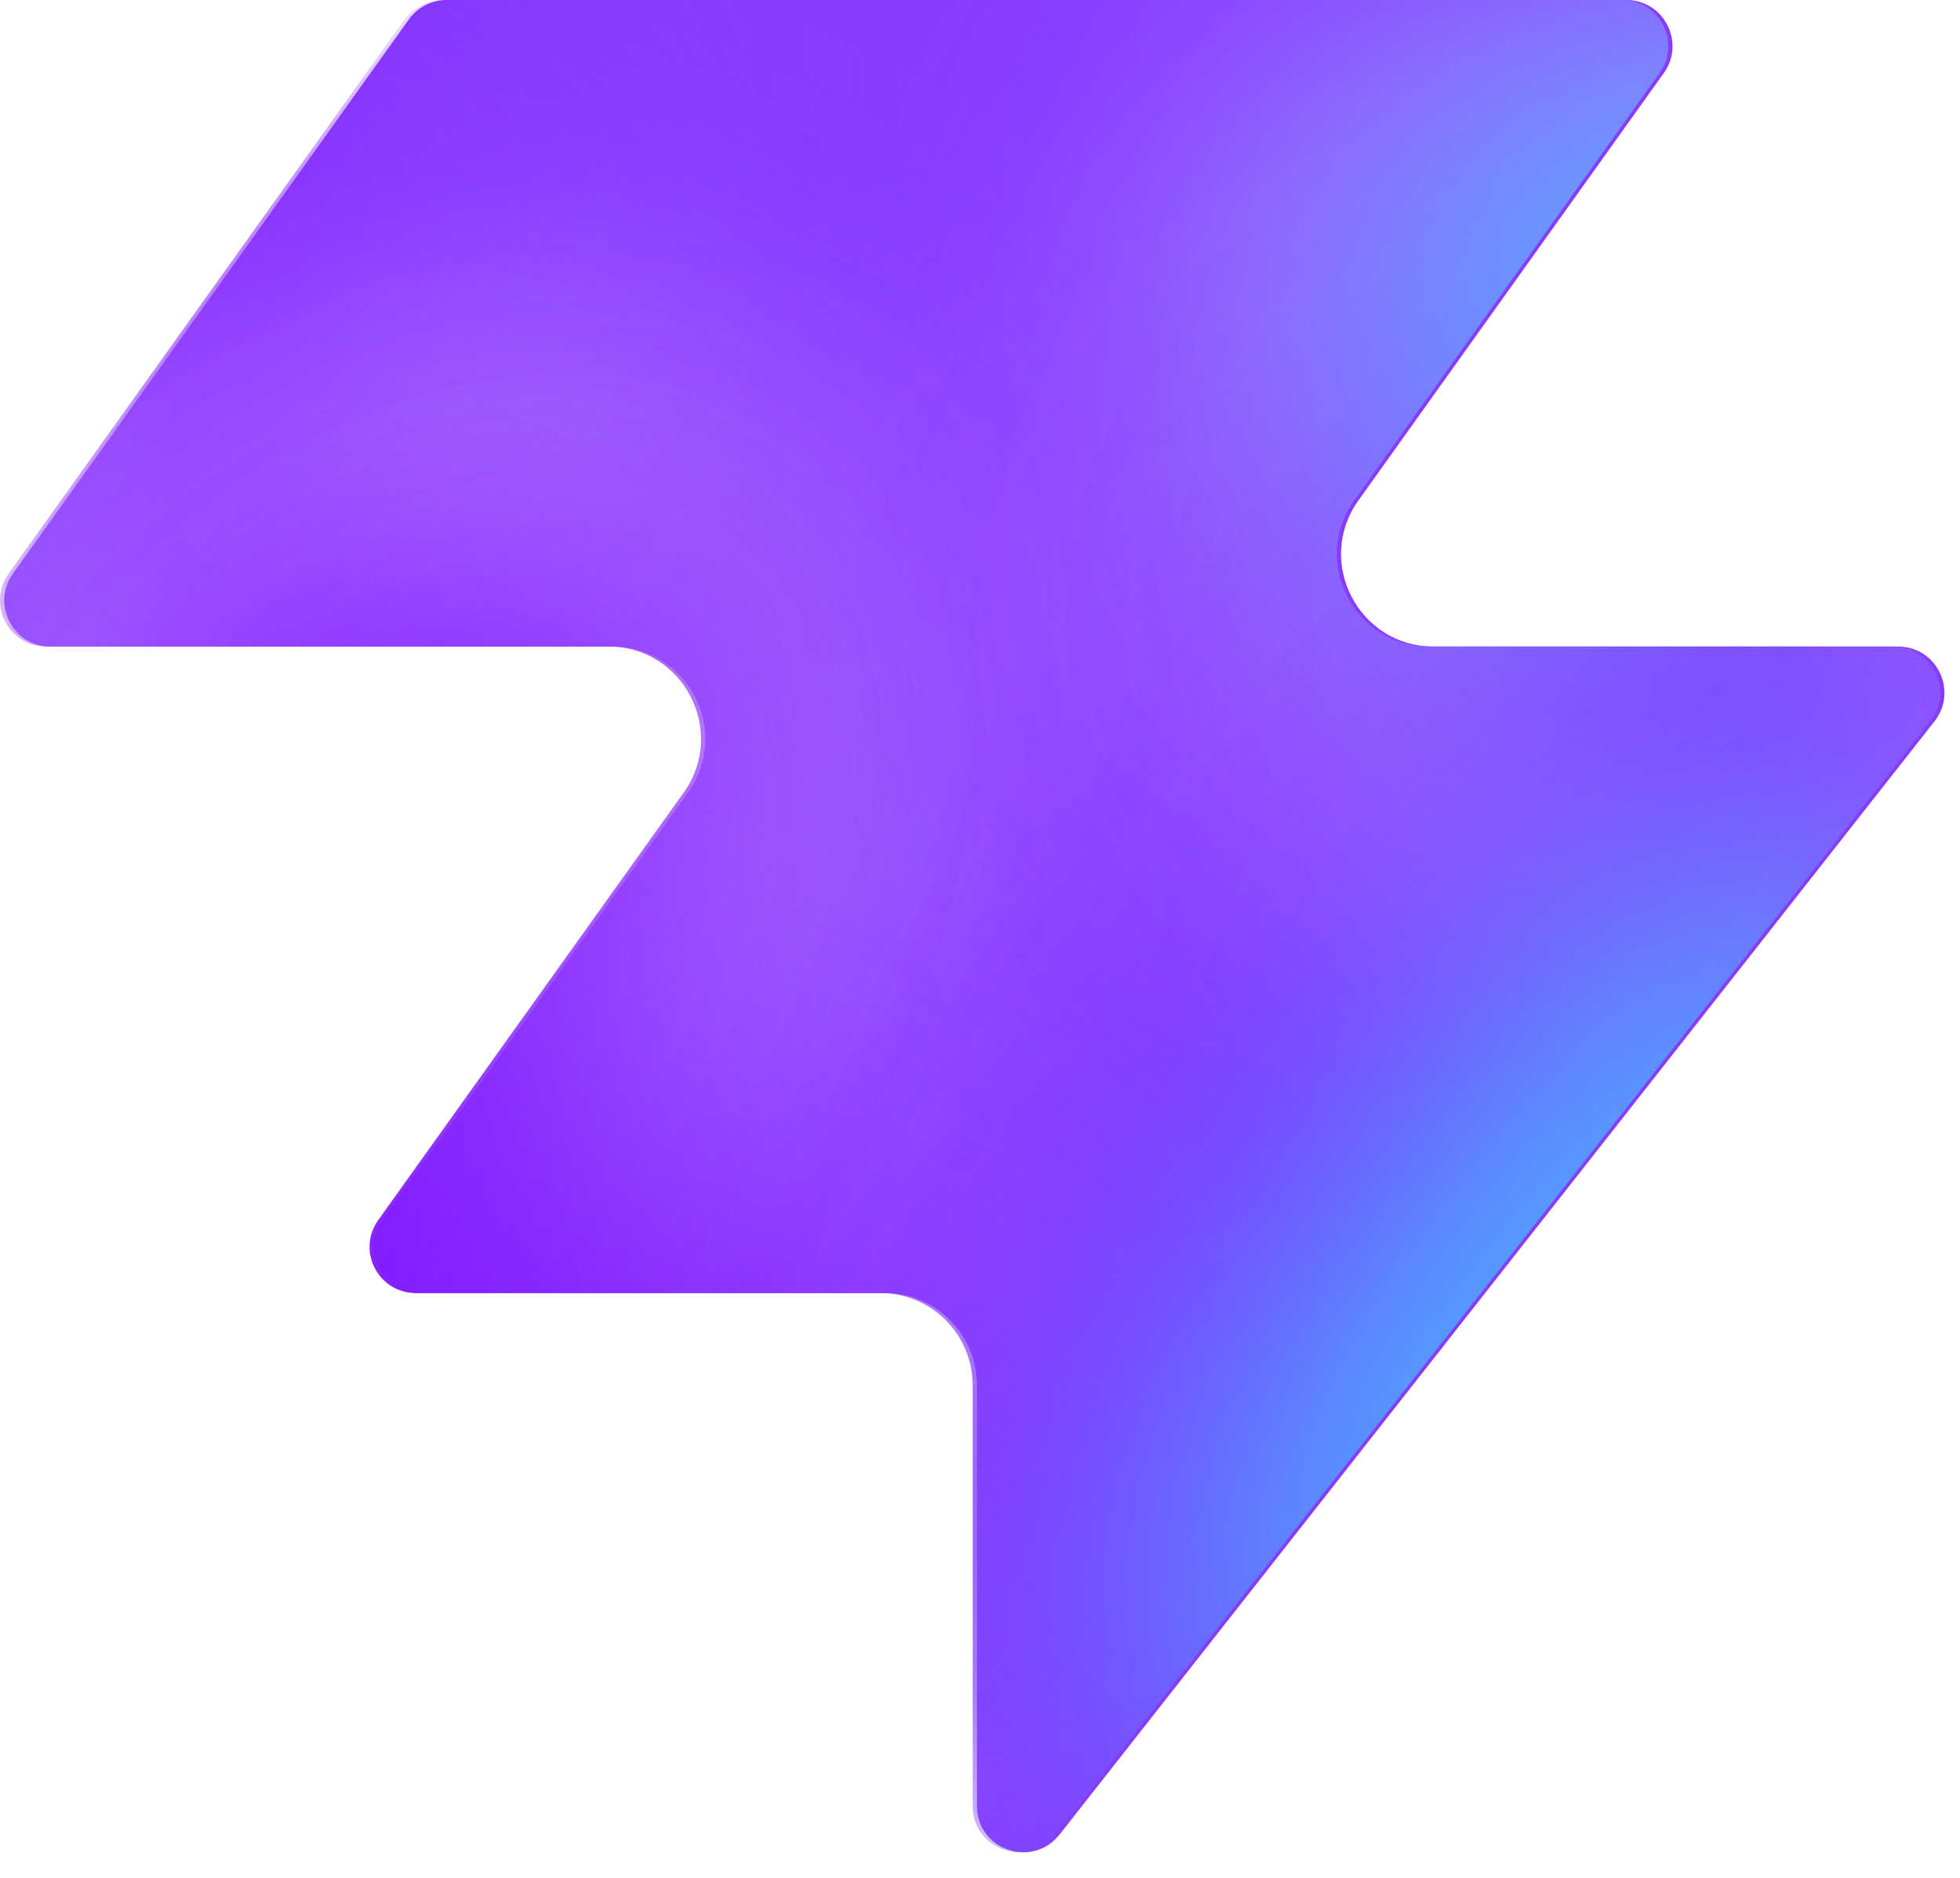
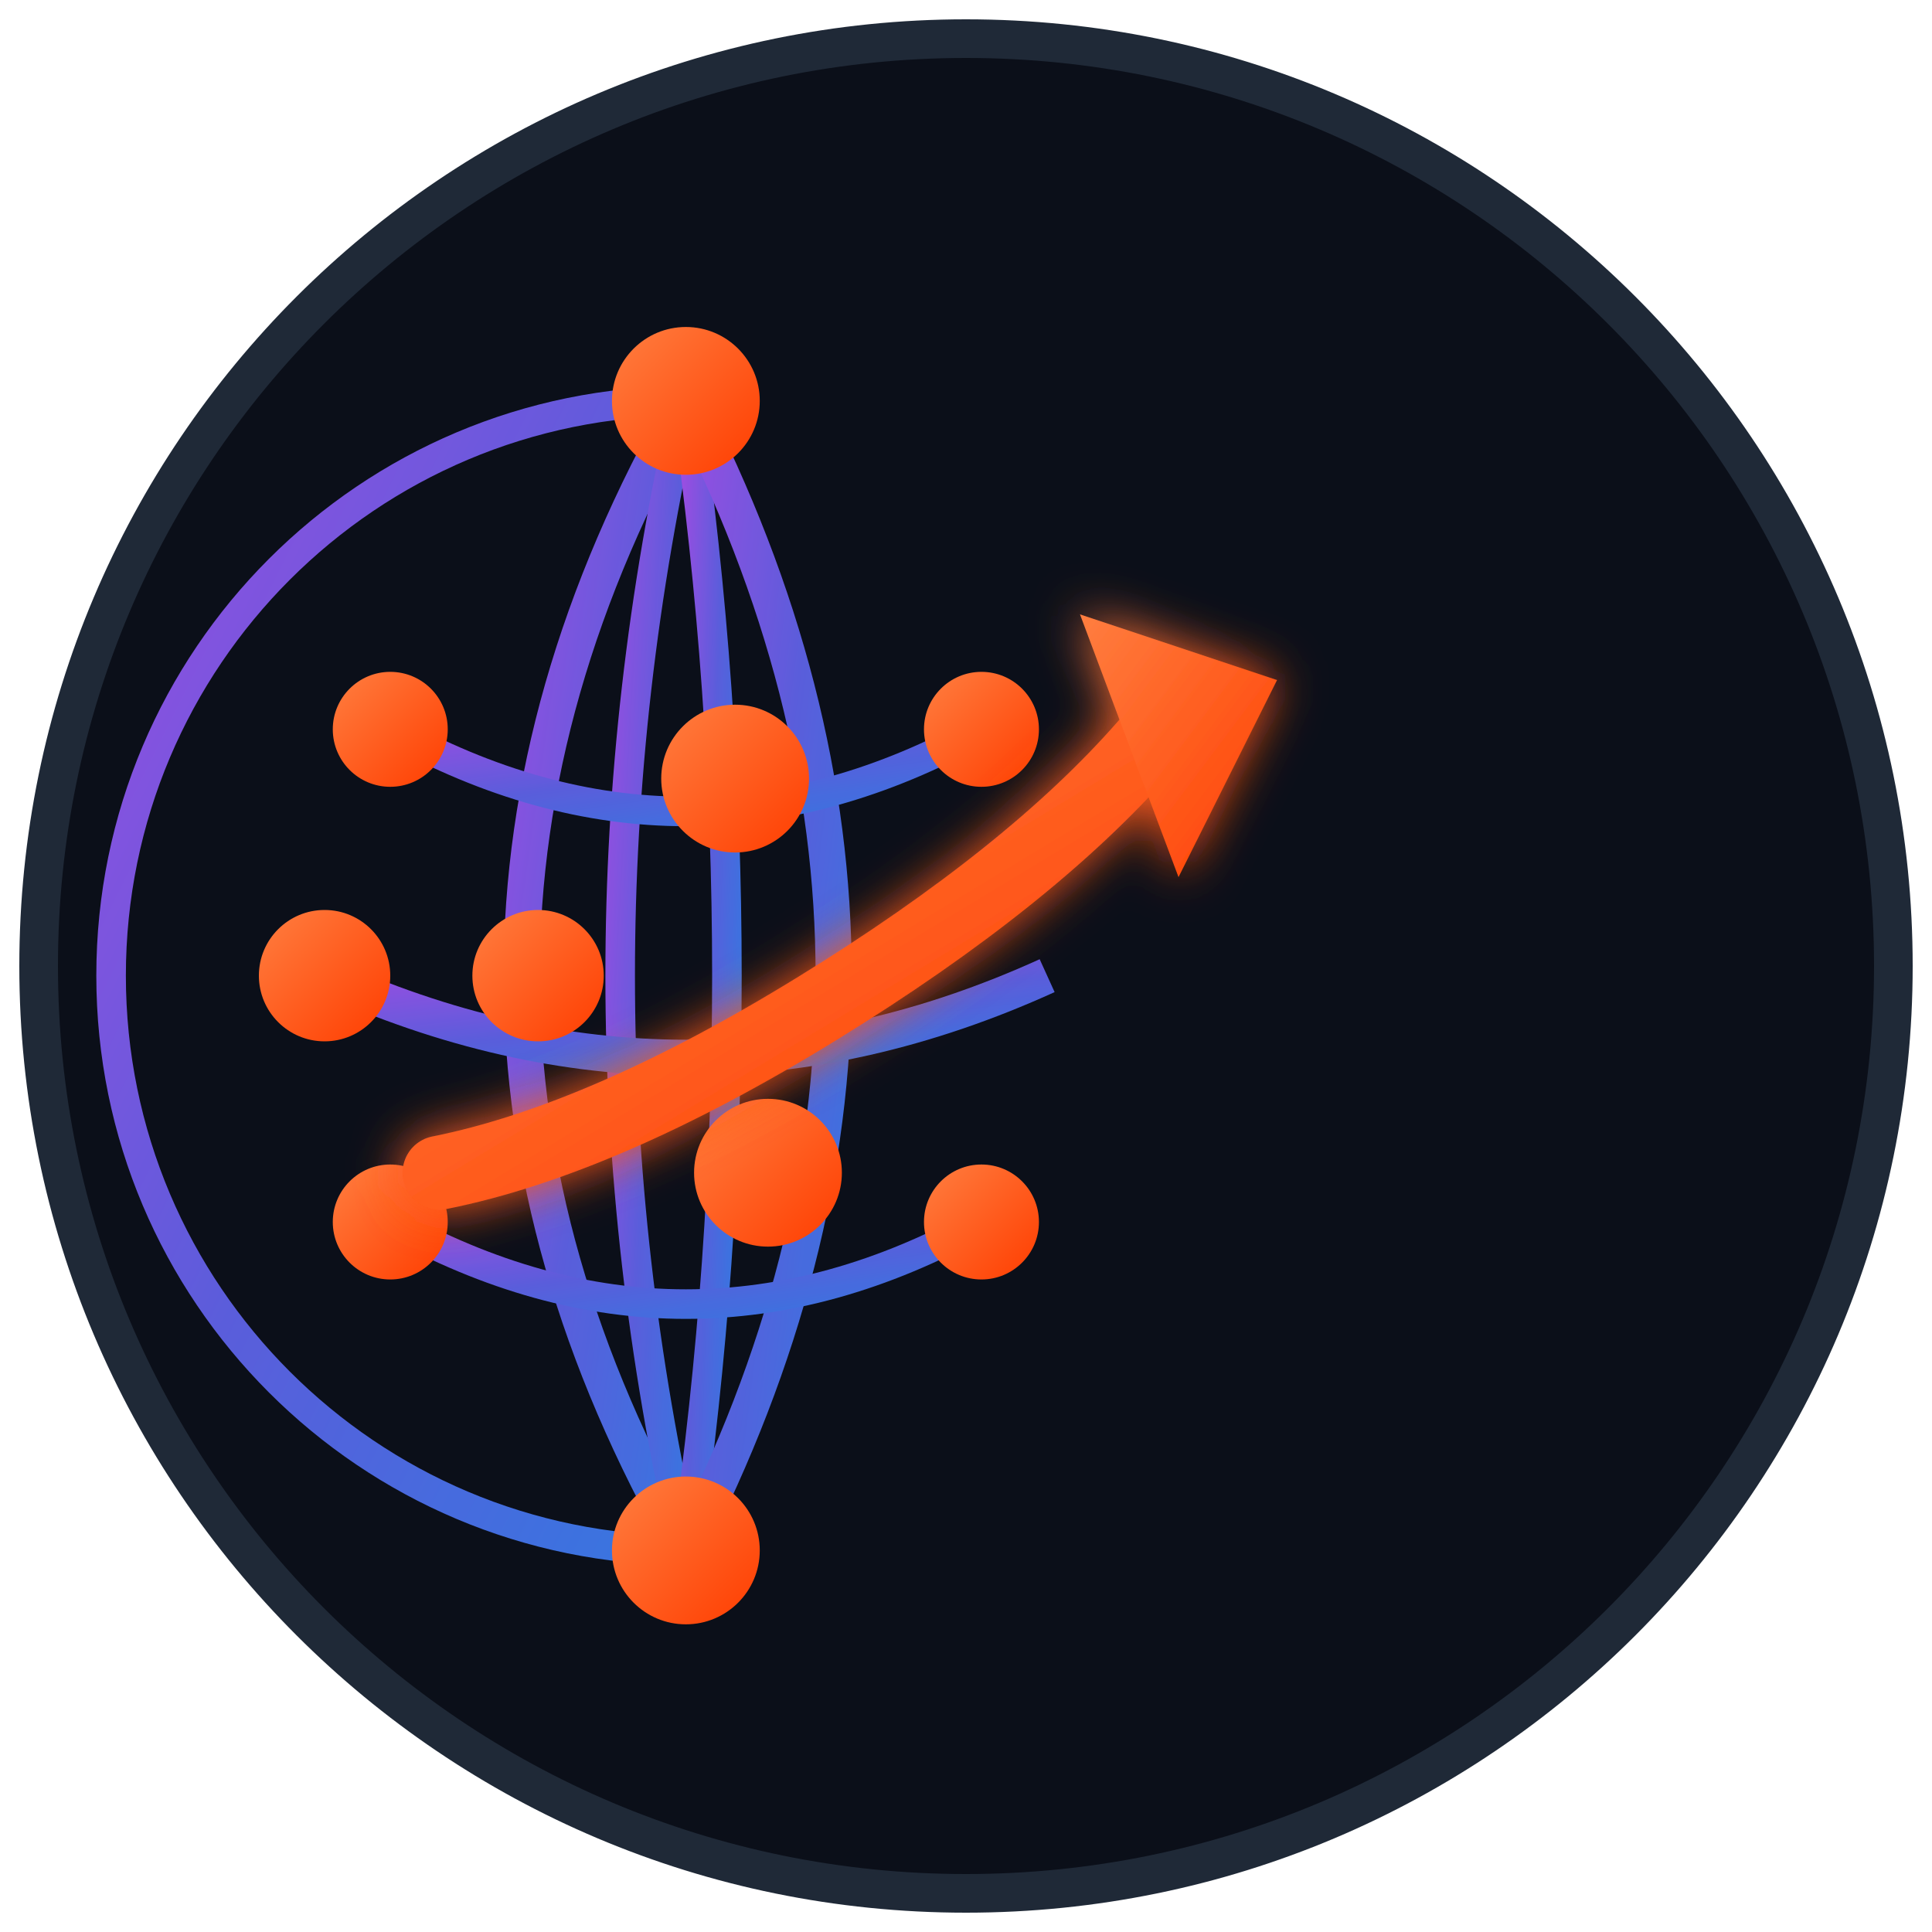
- <svg xmlns="http://www.w3.org/2000/svg" width="48" height="46" fill="none" viewBox="0 0 48 46">
-   <path fill="#863bff" d="M25.946 44.938c-.664.845-2.021.375-2.021-.698V33.937a2.26 2.26 0 0 0-2.262-2.262H10.287c-.92 0-1.456-1.04-.92-1.788l7.48-10.471c1.07-1.497 0-3.578-1.842-3.578H1.237c-.92 0-1.456-1.04-.92-1.788L10.013.474c.214-.297.556-.474.92-.474h28.894c.92 0 1.456 1.04.92 1.788l-7.48 10.471c-1.07 1.498 0 3.579 1.842 3.579h11.377c.943 0 1.473 1.088.89 1.83L25.947 44.94z" style="fill:#863bff;fill:color(display-p3 .525 .23 1);fill-opacity:1" />
-   <mask id="a" width="48" height="46" x="0" y="0" maskUnits="userSpaceOnUse" style="mask-type:alpha">
-     <path fill="#000" d="M25.842 44.938c-.664.844-2.021.375-2.021-.698V33.937a2.26 2.26 0 0 0-2.262-2.262H10.183c-.92 0-1.456-1.04-.92-1.788l7.48-10.471c1.07-1.498 0-3.579-1.842-3.579H1.133c-.92 0-1.456-1.04-.92-1.787L9.91.473c.214-.297.556-.474.92-.474h28.894c.92 0 1.456 1.04.92 1.788l-7.48 10.471c-1.07 1.498 0 3.578 1.842 3.578h11.377c.943 0 1.473 1.088.89 1.832L25.843 44.94z" style="fill:#000;fill-opacity:1" />
-   </mask>
-   <g mask="url(#a)">
-     <g filter="url(#b)">
-       <ellipse cx="5.508" cy="14.704" fill="#ede6ff" rx="5.508" ry="14.704" style="fill:#ede6ff;fill:color(display-p3 .927 .903 1);fill-opacity:1" transform="matrix(.00324 1 1 -.00324 -4.47 31.516)" />
+ <svg xmlns="http://www.w3.org/2000/svg" viewBox="0 0 100 100" width="100%" height="100%">
+   <defs>
+     <linearGradient id="purpleGrad" x1="0%" y1="0%" x2="100%" y2="100%">
+       <stop offset="0%" stop-color="#a855f7" />
+       <stop offset="50%" stop-color="#6366f1" />
+       <stop offset="100%" stop-color="#3b82f6" />
+     </linearGradient>
+     <linearGradient id="orangeGrad" x1="0%" y1="0%" x2="100%" y2="100%">
+       <stop offset="0%" stop-color="#ff7e40" />
+       <stop offset="100%" stop-color="#ff3d00" />
+     </linearGradient>
+     <filter id="glow" x="-25%" y="-25%" width="150%" height="150%">
+       <feGaussianBlur stdDeviation="1.5" result="blur" />
+       <feComposite in="SourceGraphic" in2="blur" operator="over" />
+     </filter>
+   </defs>
+   <circle cx="50" cy="50" r="48" fill="#0b0f19" stroke="#1f2937" stroke-width="2" />
+   <g transform="translate(10, 8) scale(0.85)">
+     <g stroke="url(#purpleGrad)" stroke-width="1.8" fill="none" opacity="0.9">
+       <path d="M 30 15 A 35 35 0 0 0 30 85" />
+       <path d="M 30 15 Q 10 50 30 85" stroke-width="2.2" />
+       <path d="M 30 15 Q 22 50 30 85" />
+       <path d="M 30 15 Q 35 50 30 85" />
+       <path d="M 30 15 Q 48 50 30 85" stroke-width="2.2" />
+       <path d="M 12 35 Q 30 45 48 35" />
+       <path d="M 8 50 Q 30 60 52 50" stroke-width="2.2" />
+       <path d="M 12 65 Q 30 75 48 65" />
    </g>
-     <g filter="url(#c)">
-       <ellipse cx="10.399" cy="29.851" fill="#ede6ff" rx="10.399" ry="29.851" style="fill:#ede6ff;fill:color(display-p3 .927 .903 1);fill-opacity:1" transform="matrix(.00324 1 1 -.00324 -39.328 7.883)" />
+     <g fill="url(#orangeGrad)">
+       <circle cx="30" cy="15" r="4.5" />
+       <circle cx="30" cy="85" r="4.5" />
+       <circle cx="12" cy="35" r="3.5" />
+       <circle cx="48" cy="35" r="3.5" />
+       <circle cx="8" cy="50" r="4" />
+       <circle cx="21" cy="50" r="4" />
+       <circle cx="12" cy="65" r="3.5" />
+       <circle cx="48" cy="65" r="3.5" />
+       <circle cx="33" cy="38" r="4.5" />
+       <circle cx="35" cy="62" r="4.5" />
    </g>
-     <g filter="url(#d)">
-       <ellipse cx="5.508" cy="30.487" fill="#7e14ff" rx="5.508" ry="30.487" style="fill:#7e14ff;fill:color(display-p3 .492 .077 1);fill-opacity:1" transform="rotate(89.814 -25.913 -14.639)scale(1 -1)" />
-     </g>
-     <g filter="url(#e)">
-       <ellipse cx="5.508" cy="30.599" fill="#7e14ff" rx="5.508" ry="30.599" style="fill:#7e14ff;fill:color(display-p3 .492 .077 1);fill-opacity:1" transform="rotate(89.814 -32.644 -3.334)scale(1 -1)" />
-     </g>
-     <g filter="url(#f)">
-       <ellipse cx="5.508" cy="30.599" fill="#7e14ff" rx="5.508" ry="30.599" style="fill:#7e14ff;fill:color(display-p3 .492 .077 1);fill-opacity:1" transform="matrix(.00324 1 1 -.00324 -34.34 30.47)" />
-     </g>
-     <g filter="url(#g)">
-       <ellipse cx="14.072" cy="22.078" fill="#ede6ff" rx="14.072" ry="22.078" style="fill:#ede6ff;fill:color(display-p3 .927 .903 1);fill-opacity:1" transform="rotate(93.35 24.506 48.493)scale(-1 1)" />
-     </g>
-     <g filter="url(#h)">
-       <ellipse cx="3.47" cy="21.501" fill="#7e14ff" rx="3.47" ry="21.501" style="fill:#7e14ff;fill:color(display-p3 .492 .077 1);fill-opacity:1" transform="rotate(89.009 28.708 47.59)scale(-1 1)" />
-     </g>
-     <g filter="url(#i)">
-       <ellipse cx="3.47" cy="21.501" fill="#7e14ff" rx="3.47" ry="21.501" style="fill:#7e14ff;fill:color(display-p3 .492 .077 1);fill-opacity:1" transform="rotate(89.009 28.708 47.59)scale(-1 1)" />
-     </g>
-     <g filter="url(#j)">
-       <ellipse cx=".387" cy="8.972" fill="#7e14ff" rx="4.407" ry="29.108" style="fill:#7e14ff;fill:color(display-p3 .492 .077 1);fill-opacity:1" transform="rotate(39.51 .387 8.972)" />
-     </g>
-     <g filter="url(#k)">
-       <ellipse cx="47.523" cy="-6.092" fill="#7e14ff" rx="4.407" ry="29.108" style="fill:#7e14ff;fill:color(display-p3 .492 .077 1);fill-opacity:1" transform="rotate(37.892 47.523 -6.092)" />
-     </g>
-     <g filter="url(#l)">
-       <ellipse cx="41.412" cy="6.333" fill="#47bfff" rx="5.971" ry="9.665" style="fill:#47bfff;fill:color(display-p3 .28 .748 1);fill-opacity:1" transform="rotate(37.892 41.412 6.333)" />
-     </g>
-     <g filter="url(#m)">
-       <ellipse cx="-1.879" cy="38.332" fill="#7e14ff" rx="4.407" ry="29.108" style="fill:#7e14ff;fill:color(display-p3 .492 .077 1);fill-opacity:1" transform="rotate(37.892 -1.88 38.332)" />
-     </g>
-     <g filter="url(#n)">
-       <ellipse cx="-1.879" cy="38.332" fill="#7e14ff" rx="4.407" ry="29.108" style="fill:#7e14ff;fill:color(display-p3 .492 .077 1);fill-opacity:1" transform="rotate(37.892 -1.88 38.332)" />
-     </g>
-     <g filter="url(#o)">
-       <ellipse cx="35.651" cy="29.907" fill="#7e14ff" rx="4.407" ry="29.108" style="fill:#7e14ff;fill:color(display-p3 .492 .077 1);fill-opacity:1" transform="rotate(37.892 35.651 29.907)" />
-     </g>
-     <g filter="url(#p)">
-       <ellipse cx="38.418" cy="32.4" fill="#47bfff" rx="5.971" ry="15.297" style="fill:#47bfff;fill:color(display-p3 .28 .748 1);fill-opacity:1" transform="rotate(37.892 38.418 32.4)" />
+     <g filter="url(#glow)">
+       <path d="M 15 62 Q 25 60 38 52 T 58 36" fill="none" stroke="url(#orangeGrad)" stroke-width="4.5" stroke-linecap="round" />
+       <path d="M 54 28 L 66 32 L 60 44 Z" fill="url(#orangeGrad)" />
    </g>
  </g>
-   <defs>
-     <filter id="b" width="60.045" height="41.654" x="-19.77" y="16.149" color-interpolation-filters="sRGB" filterUnits="userSpaceOnUse">
-       <feFlood flood-opacity="0" result="BackgroundImageFix" />
-       <feBlend in="SourceGraphic" in2="BackgroundImageFix" result="shape" />
-       <feGaussianBlur result="effect1_foregroundBlur_2002_17158" stdDeviation="7.659" />
-     </filter>
-     <filter id="c" width="90.34" height="51.437" x="-54.613" y="-7.533" color-interpolation-filters="sRGB" filterUnits="userSpaceOnUse">
-       <feFlood flood-opacity="0" result="BackgroundImageFix" />
-       <feBlend in="SourceGraphic" in2="BackgroundImageFix" result="shape" />
-       <feGaussianBlur result="effect1_foregroundBlur_2002_17158" stdDeviation="7.659" />
-     </filter>
-     <filter id="d" width="79.355" height="29.4" x="-49.64" y="2.03" color-interpolation-filters="sRGB" filterUnits="userSpaceOnUse">
-       <feFlood flood-opacity="0" result="BackgroundImageFix" />
-       <feBlend in="SourceGraphic" in2="BackgroundImageFix" result="shape" />
-       <feGaussianBlur result="effect1_foregroundBlur_2002_17158" stdDeviation="4.596" />
-     </filter>
-     <filter id="e" width="79.579" height="29.4" x="-45.045" y="20.029" color-interpolation-filters="sRGB" filterUnits="userSpaceOnUse">
-       <feFlood flood-opacity="0" result="BackgroundImageFix" />
-       <feBlend in="SourceGraphic" in2="BackgroundImageFix" result="shape" />
-       <feGaussianBlur result="effect1_foregroundBlur_2002_17158" stdDeviation="4.596" />
-     </filter>
-     <filter id="f" width="79.579" height="29.4" x="-43.513" y="21.178" color-interpolation-filters="sRGB" filterUnits="userSpaceOnUse">
-       <feFlood flood-opacity="0" result="BackgroundImageFix" />
-       <feBlend in="SourceGraphic" in2="BackgroundImageFix" result="shape" />
-       <feGaussianBlur result="effect1_foregroundBlur_2002_17158" stdDeviation="4.596" />
-     </filter>
-     <filter id="g" width="74.749" height="58.852" x="15.756" y="-17.901" color-interpolation-filters="sRGB" filterUnits="userSpaceOnUse">
-       <feFlood flood-opacity="0" result="BackgroundImageFix" />
-       <feBlend in="SourceGraphic" in2="BackgroundImageFix" result="shape" />
-       <feGaussianBlur result="effect1_foregroundBlur_2002_17158" stdDeviation="7.659" />
-     </filter>
-     <filter id="h" width="61.377" height="25.362" x="23.548" y="2.284" color-interpolation-filters="sRGB" filterUnits="userSpaceOnUse">
-       <feFlood flood-opacity="0" result="BackgroundImageFix" />
-       <feBlend in="SourceGraphic" in2="BackgroundImageFix" result="shape" />
-       <feGaussianBlur result="effect1_foregroundBlur_2002_17158" stdDeviation="4.596" />
-     </filter>
-     <filter id="i" width="61.377" height="25.362" x="23.548" y="2.284" color-interpolation-filters="sRGB" filterUnits="userSpaceOnUse">
-       <feFlood flood-opacity="0" result="BackgroundImageFix" />
-       <feBlend in="SourceGraphic" in2="BackgroundImageFix" result="shape" />
-       <feGaussianBlur result="effect1_foregroundBlur_2002_17158" stdDeviation="4.596" />
-     </filter>
-     <filter id="j" width="56.045" height="63.649" x="-27.636" y="-22.853" color-interpolation-filters="sRGB" filterUnits="userSpaceOnUse">
-       <feFlood flood-opacity="0" result="BackgroundImageFix" />
-       <feBlend in="SourceGraphic" in2="BackgroundImageFix" result="shape" />
-       <feGaussianBlur result="effect1_foregroundBlur_2002_17158" stdDeviation="4.596" />
-     </filter>
-     <filter id="k" width="54.814" height="64.646" x="20.116" y="-38.415" color-interpolation-filters="sRGB" filterUnits="userSpaceOnUse">
-       <feFlood flood-opacity="0" result="BackgroundImageFix" />
-       <feBlend in="SourceGraphic" in2="BackgroundImageFix" result="shape" />
-       <feGaussianBlur result="effect1_foregroundBlur_2002_17158" stdDeviation="4.596" />
-     </filter>
-     <filter id="l" width="33.541" height="35.313" x="24.641" y="-11.323" color-interpolation-filters="sRGB" filterUnits="userSpaceOnUse">
-       <feFlood flood-opacity="0" result="BackgroundImageFix" />
-       <feBlend in="SourceGraphic" in2="BackgroundImageFix" result="shape" />
-       <feGaussianBlur result="effect1_foregroundBlur_2002_17158" stdDeviation="4.596" />
-     </filter>
-     <filter id="m" width="54.814" height="64.646" x="-29.286" y="6.009" color-interpolation-filters="sRGB" filterUnits="userSpaceOnUse">
-       <feFlood flood-opacity="0" result="BackgroundImageFix" />
-       <feBlend in="SourceGraphic" in2="BackgroundImageFix" result="shape" />
-       <feGaussianBlur result="effect1_foregroundBlur_2002_17158" stdDeviation="4.596" />
-     </filter>
-     <filter id="n" width="54.814" height="64.646" x="-29.286" y="6.009" color-interpolation-filters="sRGB" filterUnits="userSpaceOnUse">
-       <feFlood flood-opacity="0" result="BackgroundImageFix" />
-       <feBlend in="SourceGraphic" in2="BackgroundImageFix" result="shape" />
-       <feGaussianBlur result="effect1_foregroundBlur_2002_17158" stdDeviation="4.596" />
-     </filter>
-     <filter id="o" width="54.814" height="64.646" x="8.244" y="-2.416" color-interpolation-filters="sRGB" filterUnits="userSpaceOnUse">
-       <feFlood flood-opacity="0" result="BackgroundImageFix" />
-       <feBlend in="SourceGraphic" in2="BackgroundImageFix" result="shape" />
-       <feGaussianBlur result="effect1_foregroundBlur_2002_17158" stdDeviation="4.596" />
-     </filter>
-     <filter id="p" width="39.409" height="43.623" x="18.713" y="10.588" color-interpolation-filters="sRGB" filterUnits="userSpaceOnUse">
-       <feFlood flood-opacity="0" result="BackgroundImageFix" />
-       <feBlend in="SourceGraphic" in2="BackgroundImageFix" result="shape" />
-       <feGaussianBlur result="effect1_foregroundBlur_2002_17158" stdDeviation="4.596" />
-     </filter>
-   </defs>
</svg>
